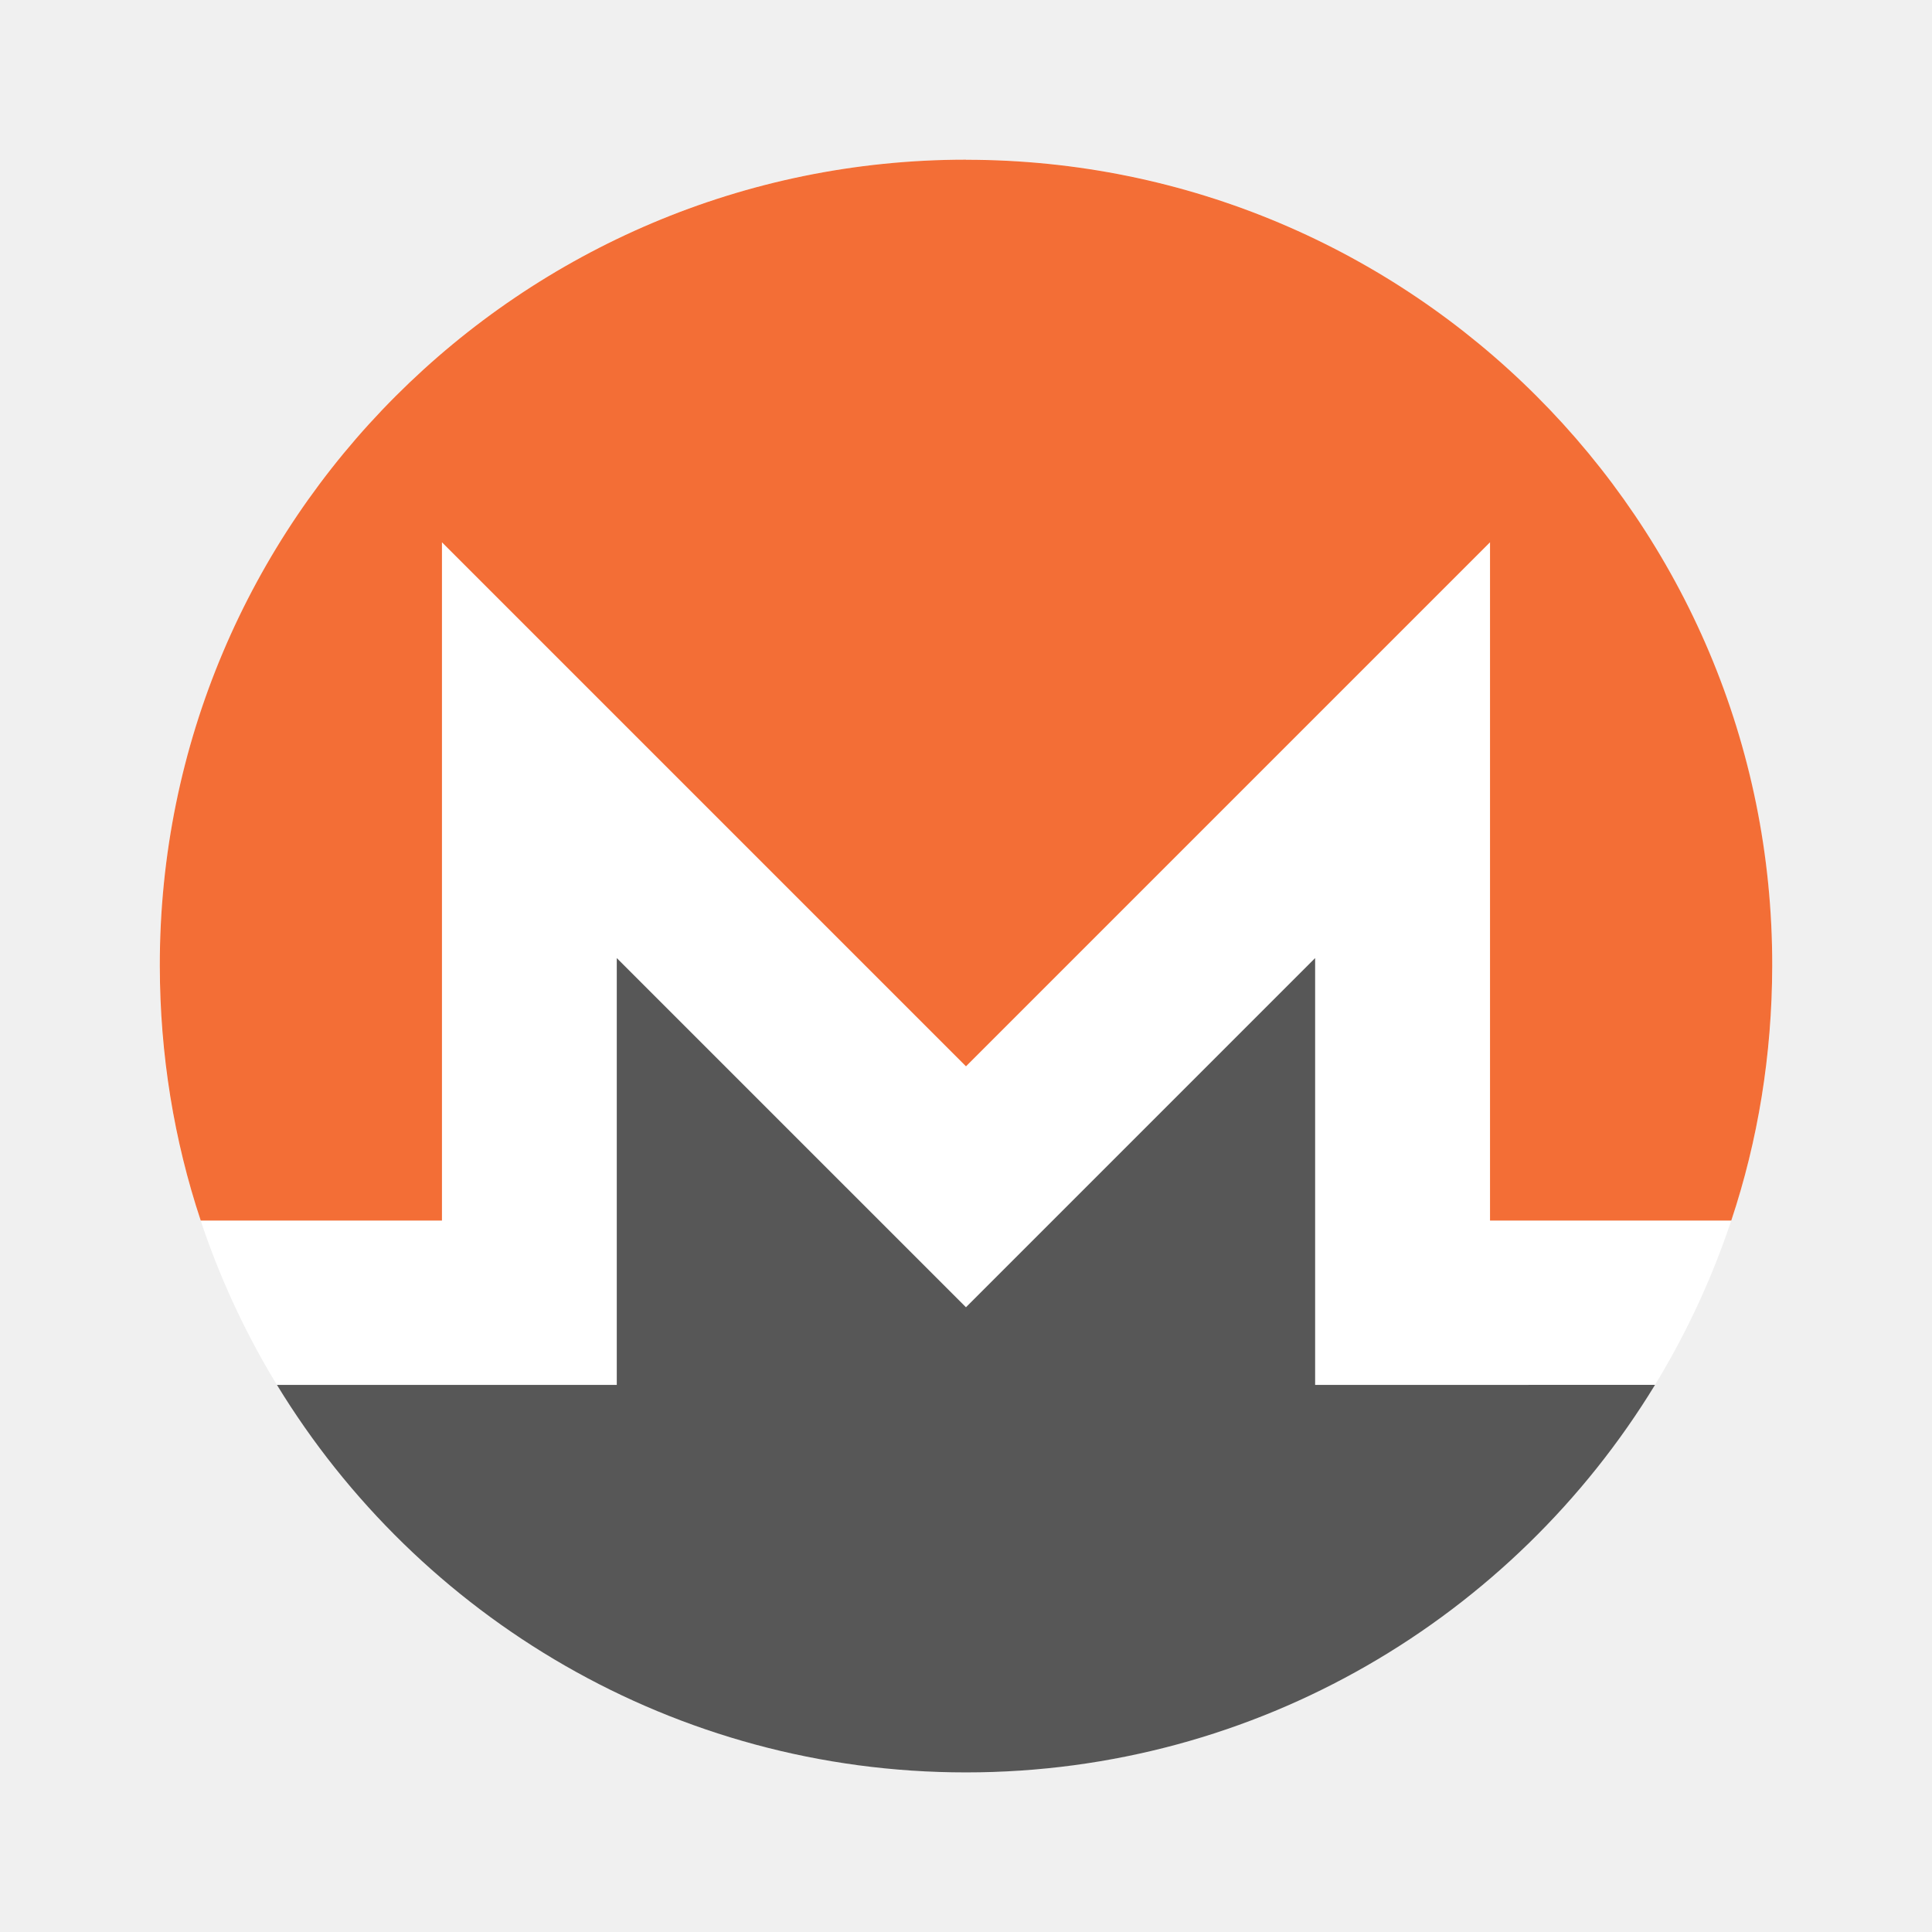
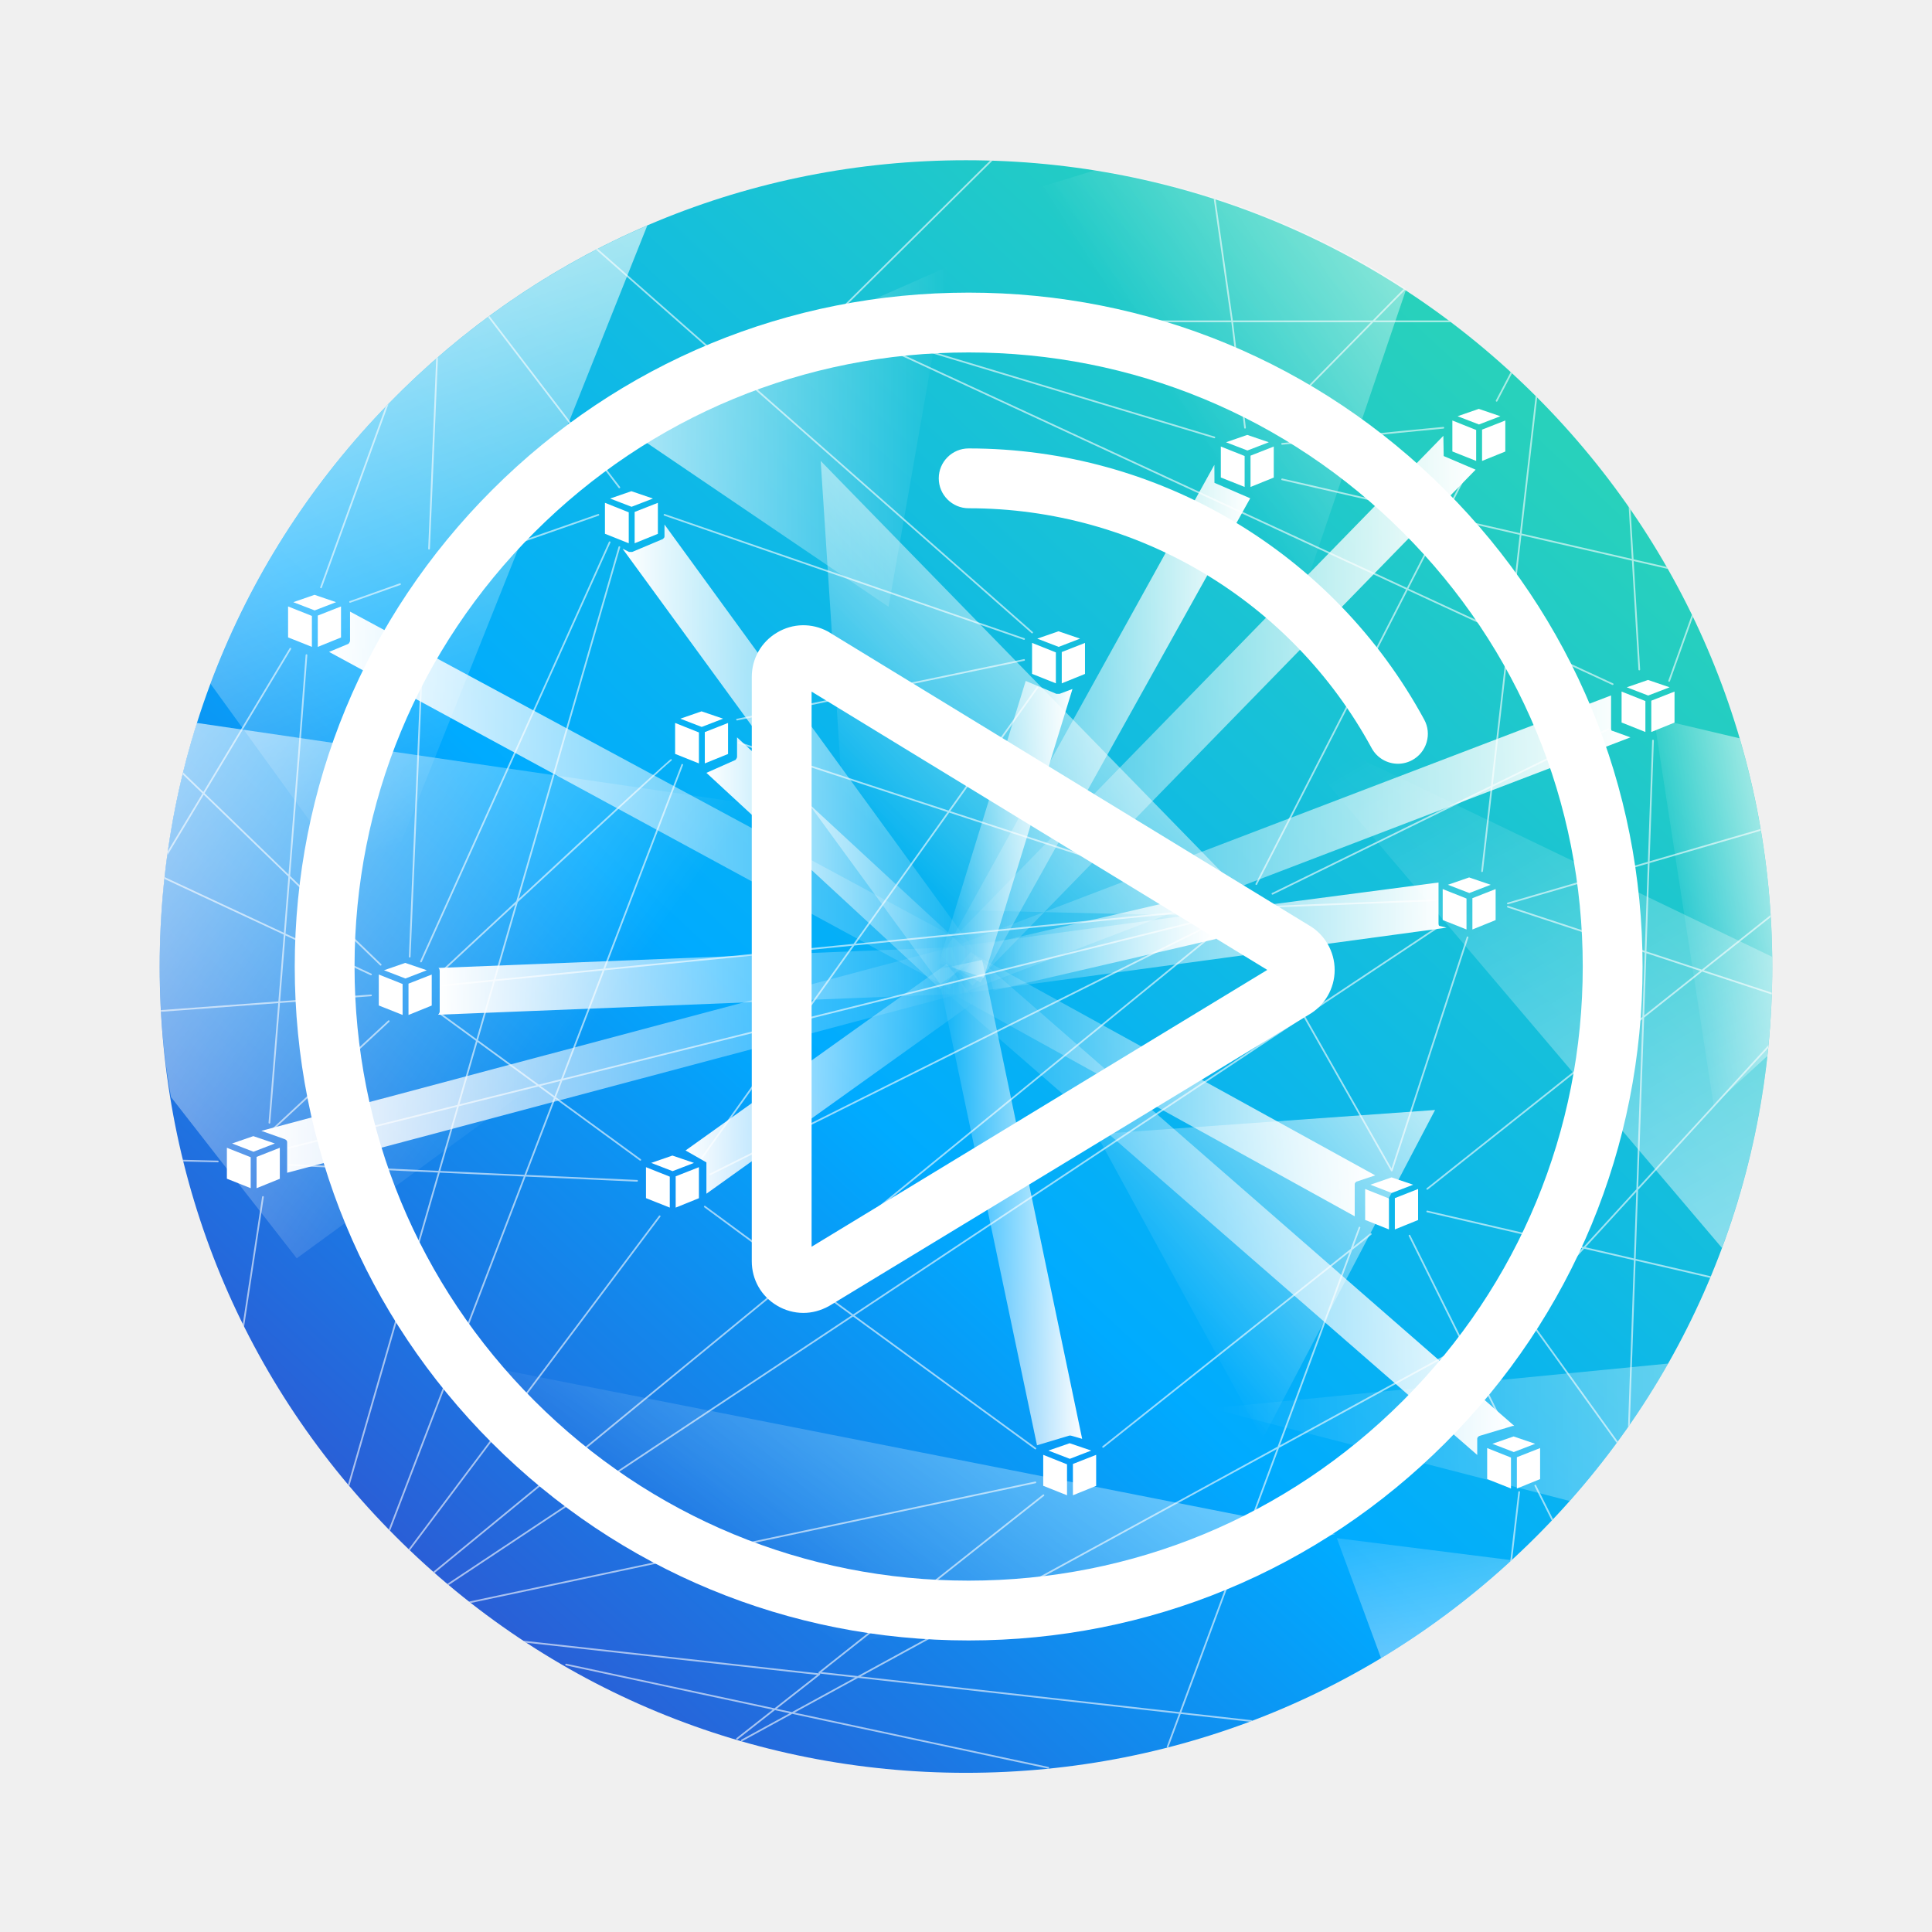
- <svg xmlns="http://www.w3.org/2000/svg" version="1.1" viewBox="0 0 6000 6000" xml:space="preserve">
-   <defs>
-     <clipPath id="a">
-       <path d="m0 4500h4500v-4500h-4500z" />
-     </clipPath>
-   </defs>
-   <g transform="matrix(1.3333 0 0 -1.3333 0 6e3)">
-     <g clip-path="url(#a)">
-       <g transform="translate(4128 2250.2)">
-         <path d="m0 0c0-1037.2-840.79-1878.1-1878.1-1878.1-1037.2 0-1878 840.88-1878 1878.1 0 1037.3 840.8 1878.1 1878 1878.1 1037.3 0 1878.1-840.79 1878.1-1878.1" fill="#fff" />
+ <svg xmlns="http://www.w3.org/2000/svg" xmlns:xlink="http://www.w3.org/1999/xlink" version="1.1" id="Capa_1" x="0px" y="0px" viewBox="0 0 6000 6000" style="enable-background:new 0 0 6000 6000;" xml:space="preserve">
+   <style type="text/css">
+ 	.st0{fill:url(#SVGID_3_);}
+ 	.st1{opacity:0.71;fill:url(#tex11_1_);enable-background:new    ;}
+ 	.st2{opacity:0.71;fill:url(#tex10_1_);enable-background:new    ;}
+ 	.st3{opacity:0.71;fill:url(#tex09_1_);enable-background:new    ;}
+ 	.st4{opacity:0.71;fill:url(#tex08_1_);enable-background:new    ;}
+ 	.st5{opacity:0.71;fill:url(#tex07_1_);enable-background:new    ;}
+ 	.st6{opacity:0.71;fill:url(#tex06_1_);enable-background:new    ;}
+ 	.st7{opacity:0.71;fill:url(#tex05_1_);enable-background:new    ;}
+ 	.st8{opacity:0.71;fill:url(#tex04_1_);enable-background:new    ;}
+ 	.st9{opacity:0.71;fill:url(#tex03_1_);enable-background:new    ;}
+ 	.st10{opacity:0.71;fill:url(#tex02_1_);enable-background:new    ;}
+ 	.st11{opacity:0.71;fill:url(#tex01_1_);enable-background:new    ;}
+ 	.st12{fill:url(#bigline17_1_);}
+ 	.st13{fill:url(#bigline16_1_);}
+ 	.st14{fill:url(#bigline15_1_);}
+ 	.st15{fill:url(#bigline14_2_);}
+ 	.st16{fill:url(#bigline12_1_);}
+ 	.st17{fill:url(#bigline11_2_);}
+ 	.st18{fill:url(#bigline10_1_);}
+ 	.st19{fill:url(#bigline09_1_);}
+ 	.st20{fill:url(#bigline08_1_);}
+ 	.st21{fill:url(#bigline07_1_);}
+ 	.st22{fill:url(#bigline06_1_);}
+ 	.st23{fill:url(#bigline03_1_);}
+ 	.st24{fill:url(#bigline02_1_);}
+ 	.st25{fill:url(#bigline01_1_);}
+ 	.st26{fill:url(#bigline05_1_);}
+ 	.st27{opacity:0.6;fill:#FFFFFF;enable-background:new    ;}
+ 	.st28{fill:#FFFFFF;}
+ </style>
+   <g>
+     <g transform="matrix(1.3333 0 0 -1.3333 0 6e3)">
+       <g>
+         <defs>
+           <rect id="SVGID_1_" x="-749.925" y="-749.925" width="5999.85" height="5999.85" />
+         </defs>
+         <clipPath id="SVGID_2_">
+           <use xlink:href="#SVGID_1_" style="overflow:visible;" />
+         </clipPath>
      </g>
-       <g transform="translate(2250 4128.2)">
-         <path d="m0 0c-1036.9 0-1879.1-842.06-1877.8-1878 0.262-207.26 33.308-406.63 95.342-593.12h561.88v1579.9l1220.6-1220.6 1220.6 1220.6v-1579.9h561.96c62.117 186.48 95.008 385.85 95.369 593.12 1.809 1037-840.89 1877.8-1877.9 1877.8z" fill="#f36e36" />
-       </g>
-       <g transform="translate(1969.3 1735.8)">
-         <path d="m0 0-532.67 532.7v-994.14h-407.26l-384.29-0.07c329.63-540.8 925.35-902.56 1604.9-902.56 679.54 0 1275.3 361.85 1605 902.65l-384.44-0.013h-407.27v994.14l-813.3-813.31-280.62 280.61z" fill="#575757" />
-       </g>
-     </g>
+     </g>
+     <g>
+       <linearGradient id="SVGID_3_" gradientUnits="userSpaceOnUse" x1="4665.396" y1="4792.839" x2="1285.678" y2="1151.311" gradientTransform="matrix(1 0 0 -1 0 6000)">
+         <stop offset="0" style="stop-color:#28D1BC" />
+         <stop offset="0.601" style="stop-color:#00ABFF" />
+         <stop offset="1" style="stop-color:#2A5ED6" />
+       </linearGradient>
+       <path class="st0" d="M4770.523,1231.05c-473.006-472.94-1101.812-733.406-1770.598-733.406    c-668.853,0-1297.658,260.467-1770.598,733.406S495.921,2332.795,495.921,3001.648c0,668.903,260.466,1297.709,733.406,1770.598    c472.89,472.94,1101.678,733.406,1770.598,733.406c668.903,0,1297.709-260.466,1770.598-733.406    c472.939-472.939,733.406-1101.745,733.406-1770.598C5503.929,2332.862,5243.462,1704.056,4770.523,1231.05z" />
+     </g>
+     <g id="backtexture">
+       <linearGradient id="tex11_1_" gradientUnits="userSpaceOnUse" x1="290.101" y1="7463.555" x2="1712.557" y2="3538.019" gradientTransform="matrix(1 0 0 -1 0 6000)">
+         <stop offset="0.575" style="stop-color:#FFFFFF" />
+         <stop offset="1" style="stop-color:#FFFFFF;stop-opacity:0" />
+       </linearGradient>
+       <path id="tex11" class="st1" d="M653.74,2123.443l508.246,702.573l848.323-2125.799    c-287.944,123.881-552.65,302.517-780.982,530.832C971.865,1488.528,777.521,1792.264,653.74,2123.443z" />
+       <linearGradient id="tex10_1_" gradientUnits="userSpaceOnUse" x1="362.96" y1="4704.711" x2="1823.233" y2="5752.124" gradientTransform="matrix(1 0 0 1 0 -2533.49)">
+         <stop offset="0" style="stop-color:#FFFFFF" />
+         <stop offset="1" style="stop-color:#FFFFFF;stop-opacity:0" />
+       </linearGradient>
+       <path id="tex10" class="st2" d="M611.105,2245.088c-75.12,240.385-115.184,490.785-115.184,751.201    c0,140.224,10.016,275.44,35.056,410.657l390.625,500.801l1846.836-1346.971L611.105,2245.088z" />
+       <linearGradient id="tex09_1_" gradientUnits="userSpaceOnUse" x1="4742.412" y1="3063.949" x2="3641.696" y2="3770.724" gradientTransform="matrix(1 0 0 1 0 -2533.49)">
+         <stop offset="0" style="stop-color:#FFFFFF" />
+         <stop offset="1" style="stop-color:#FFFFFF;stop-opacity:0" />
+       </linearGradient>
+       <path id="tex09" class="st3" d="M2539.188,792.766l1382.21,1417.266l445.713-1312.098    c-290.464-190.304-615.985-315.504-961.537-370.593L2539.188,792.766z" />
+       <linearGradient id="tex08_1_" gradientUnits="userSpaceOnUse" x1="3497.651" y1="3362.717" x2="2750.17" y2="2652.987" gradientTransform="matrix(1 0 0 -1 0 5258)">
+         <stop offset="0" style="stop-color:#FFFFFF" />
+         <stop offset="1" style="stop-color:#FFFFFF;stop-opacity:0" />
+       </linearGradient>
+       <polygon id="tex08" class="st4" points="2638.847,2818.688 3930.914,2848.736 2548.703,1431.47   " />
+       <linearGradient id="tex07_1_" gradientUnits="userSpaceOnUse" x1="5865.69" y1="1413.69" x2="4487.343" y2="3813.853" gradientTransform="matrix(1 0 0 -1 0 6000)">
+         <stop offset="0" style="stop-color:#FFFFFF" />
+         <stop offset="1" style="stop-color:#FFFFFF;stop-opacity:0" />
+       </linearGradient>
+       <path id="tex07" class="st5" d="M5347.696,3875.595c102.547-275.925,156.233-570.78,156.233-873.948    c0-10.099-0.251-20.149-0.367-30.232l-1561.848-751.084L5347.696,3875.595z" />
+       <linearGradient id="tex06_1_" gradientUnits="userSpaceOnUse" x1="1888.147" y1="3901.834" x2="2942.874" y2="3901.834" gradientTransform="matrix(1 0 0 -1 0 5258)">
+         <stop offset="0" style="stop-color:#FFFFFF" />
+         <stop offset="1" style="stop-color:#FFFFFF;stop-opacity:0" />
+       </linearGradient>
+       <polygon id="tex06" class="st6" points="1888.147,1293.566 2759.541,1884.511 2944.837,827.822   " />
+       <linearGradient id="tex05_1_" gradientUnits="userSpaceOnUse" x1="5595.196" y1="3228.357" x2="5180.377" y2="3161.052" gradientTransform="matrix(1 0 0 -1 0 6000)">
+         <stop offset="0" style="stop-color:#FFFFFF" />
+         <stop offset="1" style="stop-color:#FFFFFF;stop-opacity:0" />
+       </linearGradient>
+       <path id="tex05" class="st7" d="M5402.567,2292.931l-266.009-62.867l185.296,1201.922l166.733-152.444    c10.065-91.646,15.341-184.361,15.341-277.894C5503.929,2758.242,5469.257,2520.178,5402.567,2292.931z" />
+       <linearGradient id="tex04_1_" gradientUnits="userSpaceOnUse" x1="4594.095" y1="352.152" x2="4357.737" y2="1507.681" gradientTransform="matrix(1 0 0 -1 0 6000)">
+         <stop offset="0" style="stop-color:#FFFFFF" />
+         <stop offset="1" style="stop-color:#FFFFFF;stop-opacity:0" />
+       </linearGradient>
+       <path id="tex04" class="st8" d="M4151.65,4776.836l137.303,372.68c143.713-86.605,279.414-188.351,405.265-304.237    L4151.65,4776.836z" />
+       <linearGradient id="tex03_1_" gradientUnits="userSpaceOnUse" x1="6661.231" y1="1583.163" x2="3775.889" y2="1528.03" gradientTransform="matrix(1 0 0 -1 0 6000)">
+         <stop offset="0" style="stop-color:#FFFFFF" />
+         <stop offset="1" style="stop-color:#FFFFFF;stop-opacity:0" />
+       </linearGradient>
+       <path id="tex03" class="st9" d="M4874.689,4661.435c117.638-132.528,220.001-275.44,305.873-426.766l-1420.121,139.005    L4874.689,4661.435z" />
+       <linearGradient id="tex02_1_" gradientUnits="userSpaceOnUse" x1="3422.426" y1="1796.197" x2="2409.216" y2="281.946" gradientTransform="matrix(1 0 0 -1 0 5258)">
+         <stop offset="0" style="stop-color:#FFFFFF" />
+         <stop offset="1" style="stop-color:#FFFFFF;stop-opacity:0" />
+       </linearGradient>
+       <path id="tex02" class="st10" d="M4146.759,4764.116L1327.25,4208.227l360.577,921.474    c80.128,50.08,165.264,95.152,255.408,135.216L4146.759,4764.116z" />
+       <linearGradient id="tex01_1_" gradientUnits="userSpaceOnUse" x1="1046.896" y1="10482.012" x2="2102.175" y2="10482.012" gradientTransform="matrix(-0.7827 0.6224 0.6224 0.7827 -1290.511 -5457.561)">
+         <stop offset="0" style="stop-color:#FFFFFF" />
+         <stop offset="1" style="stop-color:#FFFFFF;stop-opacity:0" />
+       </linearGradient>
+       <polygon id="tex01" class="st11" points="4456.755,3447.194 3405.073,3522.314 3920.898,4468.827   " />
+     </g>
+     <g id="big-lines">
+       <linearGradient id="bigline17_1_" gradientUnits="userSpaceOnUse" x1="1937.267" y1="4876.034" x2="3039.835" y2="4876.034" gradientTransform="matrix(1 0 0 1 0 -2533.49)">
+         <stop offset="0" style="stop-color:#FFFFFF" />
+         <stop offset="1" style="stop-color:#FFFFFF;stop-opacity:0" />
+       </linearGradient>
+       <path id="bigline17" class="st12" d="M2063.628,1628.902v35.056c0,5.008,0,5.008-5.008,10.016l-95.152,40.064c0,0,0,0-5.008,0    s0,0-5.008,0l-20.032-10.016l986.578,1352.162l120.192-85.136L2063.628,1628.902z" />
+       <linearGradient id="bigline16_1_" gradientUnits="userSpaceOnUse" x1="3881.254" y1="4780.881" x2="2917.286" y2="4780.881" gradientTransform="matrix(1 0 0 1 0 -2533.49)">
+         <stop offset="0" style="stop-color:#FFFFFF" />
+         <stop offset="1" style="stop-color:#FFFFFF;stop-opacity:0" />
+       </linearGradient>
+       <path id="bigline16" class="st13" d="M3771.592,1499.496l-0.234-55.889l-851.361,1537.458l125.2,70.112l837.422-1503.705    L3771.592,1499.496z" />
+       <linearGradient id="bigline15_1_" gradientUnits="userSpaceOnUse" x1="4582.639" y1="4740.834" x2="2914.972" y2="4740.834" gradientTransform="matrix(1 0 0 1 0 -2533.49)">
+         <stop offset="0" style="stop-color:#FFFFFF" />
+         <stop offset="1" style="stop-color:#FFFFFF;stop-opacity:0" />
+       </linearGradient>
+       <path id="bigline15" class="st14" d="M4483.531,1416.296l-1.052-62.817L2914.972,2961.049l105.168,100.16l1562.498-1602.563    L4483.531,1416.296z" />
+       <linearGradient id="bigline14_2_" gradientUnits="userSpaceOnUse" x1="5063.425" y1="5153.978" x2="2940.861" y2="5153.978" gradientTransform="matrix(1 0 0 1 0 -2533.49)">
+         <stop offset="0" style="stop-color:#FFFFFF" />
+         <stop offset="1" style="stop-color:#FFFFFF;stop-opacity:0" />
+       </linearGradient>
+       <path id="bigline14_1_" class="st15" d="M5008.337,2269.927c-5.008,0-5.008-5.008-5.008-10.016v-100.16l-2058.292,786.257    l50.08,135.216l2068.308-791.265L5008.337,2269.927z" />
+       <linearGradient id="bigline12_1_" gradientUnits="userSpaceOnUse" x1="1018.243" y1="5018.762" x2="3016.438" y2="5018.762" gradientTransform="matrix(1 0 0 1 0 -2533.49)">
+         <stop offset="0" style="stop-color:#FFFFFF" />
+         <stop offset="1" style="stop-color:#FFFFFF;stop-opacity:0" />
+       </linearGradient>
+       <path id="bigline12" class="st16" d="M1087.066,1899.335v90.144c0,5.008-5.008,10.016-5.008,10.016l-60.096,25.04    l1928.083,1046.674l70.112-130.208L1087.066,1899.335z" />
+       <linearGradient id="bigline11_2_" gradientUnits="userSpaceOnUse" x1="1358.358" y1="5579.659" x2="2982.906" y2="5579.659" gradientTransform="matrix(1 0 0 1 0 -2533.49)">
+         <stop offset="0" style="stop-color:#FFFFFF" />
+         <stop offset="1" style="stop-color:#FFFFFF;stop-opacity:0" />
+       </linearGradient>
+       <path id="bigline11_1_" class="st17" d="M1360.537,3006.105c5.008,0,5.008,10.016,5.008,10.016v125.2    c0,5.008-5.008,10.016-5.008,10.016l1624.548-65.104l-5.008-145.232L1360.537,3006.105z" />
+       <linearGradient id="bigline10_1_" gradientUnits="userSpaceOnUse" x1="811.626" y1="5825.068" x2="3000.126" y2="5825.068" gradientTransform="matrix(1 0 0 1 0 -2533.49)">
+         <stop offset="0" style="stop-color:#FFFFFF" />
+         <stop offset="1" style="stop-color:#FFFFFF;stop-opacity:0" />
+       </linearGradient>
+       <path id="bigline10_2_" class="st18" d="M879.935,3536.269c1.803,0.701,11.702,2.788,11.819,10.717l0,0l0,0v95.152    l2108.372-560.897l-45.072-140.224L811.626,3511.93C811.626,3511.914,878.132,3535.568,879.935,3536.269z" />
+       <linearGradient id="bigline09_1_" gradientUnits="userSpaceOnUse" x1="2127.078" y1="5883.895" x2="3029.227" y2="5883.895" gradientTransform="matrix(1 0 0 1 0 -2533.49)">
+         <stop offset="0" style="stop-color:#FFFFFF" />
+         <stop offset="1" style="stop-color:#FFFFFF;stop-opacity:0" />
+       </linearGradient>
+       <path id="bigline09" class="st19" d="M2193.836,3609.987v97.239l836.337-598.457l-90.144-115.184l-810.947,579.293    L2193.836,3609.987z" />
+       <linearGradient id="bigline08_1_" gradientUnits="userSpaceOnUse" x1="2191.975" y1="5214.074" x2="3018.296" y2="5214.074" gradientTransform="matrix(1 0 0 1 0 -2533.49)">
+         <stop offset="0" style="stop-color:#FFFFFF" />
+         <stop offset="1" style="stop-color:#FFFFFF;stop-opacity:0" />
+       </linearGradient>
+       <path id="bigline08" class="st20" d="M2288.988,2289.959v60.096c0,5.008-5.008,10.016-5.008,10.016l-90.144,40.064    l726.161,671.073l100.16-105.168L2288.988,2289.959z" />
+       <linearGradient id="bigline07_1_" gradientUnits="userSpaceOnUse" x1="3328.392" y1="5108.906" x2="2911.38" y2="5108.906" gradientTransform="matrix(1 0 0 1 0 -2533.49)">
+         <stop offset="0" style="stop-color:#FFFFFF" />
+         <stop offset="1" style="stop-color:#FFFFFF;stop-opacity:0" />
+       </linearGradient>
+       <path id="bigline07" class="st21" d="M3290.59,2154.743C3290.59,2154.743,3285.582,2154.743,3290.59,2154.743    c-5.008,0-5.008,0-10.016,0l-95.152-40.064l0,0l-270.432,876.402l140.224,45.072l275.44-896.433L3290.59,2154.743z" />
+       <linearGradient id="bigline06_1_" gradientUnits="userSpaceOnUse" x1="3772.773" y1="5459.466" x2="3047.563" y2="5459.466" gradientTransform="matrix(1 0 0 1 0 -2533.49)">
+         <stop offset="0" style="stop-color:#FFFFFF" />
+         <stop offset="1" style="stop-color:#FFFFFF;stop-opacity:0" />
+       </linearGradient>
+       <path id="bigline06" class="st22" d="M3741.311,2775.736l-691.105,160.256l35.056,140.224l691.105-160.256L3741.311,2775.736z" />
+       <linearGradient id="bigline03_1_" gradientUnits="userSpaceOnUse" x1="4702.848" y1="6270.764" x2="2919.998" y2="6270.764" gradientTransform="matrix(1 0 0 1 0 -2533.49)">
+         <stop offset="0" style="stop-color:#FFFFFF" />
+         <stop offset="1" style="stop-color:#FFFFFF;stop-opacity:0" />
+       </linearGradient>
+       <path id="bigline03" class="st23" d="M4597.68,4458.427L4597.68,4458.427L4597.68,4458.427L4597.68,4458.427l100.16-30.048    c0,0,0,0,5.008,0L3015.15,2956.025l-95.152,110.176l1667.667,1452.323v-50.08    C4587.664,4468.443,4587.146,4461.031,4597.68,4458.427z" />
+       <linearGradient id="bigline02_1_" gradientUnits="userSpaceOnUse" x1="3366.618" y1="6268.26" x2="2906.662" y2="6268.26" gradientTransform="matrix(1 0 0 1 0 -2533.49)">
+         <stop offset="0" style="stop-color:#FFFFFF" />
+         <stop offset="1" style="stop-color:#FFFFFF;stop-opacity:0" />
+       </linearGradient>
+       <path id="bigline02" class="st24" d="M3220.478,4488.475l100.16-30.048h5.008l35.056,10.016l-310.497-1487.379l-140.224,30.048    L3220.478,4488.475L3220.478,4488.475z" />
+       <linearGradient id="bigline01_1_" gradientUnits="userSpaceOnUse" x1="4490.966" y1="5446.946" x2="2958.516" y2="5446.946" gradientTransform="matrix(1 0 0 1 0 -2533.49)">
+         <stop offset="0" style="stop-color:#FFFFFF" />
+         <stop offset="1" style="stop-color:#FFFFFF;stop-opacity:0" />
+       </linearGradient>
+       <path id="bigline01_2_" class="st25" d="M3741.311,2835.833l-781.249,105.168l20.032,145.232l1512.418-205.328l-20.032-5.008    c-5.008,0-5.008-5.008-5.008-10.016v-125.2l0,0l0,0l0,0L3741.311,2835.833" />
+       <linearGradient id="bigline05_1_" gradientUnits="userSpaceOnUse" x1="4274.593" y1="1886.594" x2="2960.749" y2="1886.594" gradientTransform="matrix(1 0 0 -1 0 5258)">
+         <stop offset="0" style="stop-color:#FFFFFF" />
+         <stop offset="1" style="stop-color:#FFFFFF;stop-opacity:0" />
+       </linearGradient>
+       <path id="bigline05" class="st26" d="M4207.222,3679.532L4207.222,3679.532L4207.222,3679.532c0-4.891,0-4.891,4.891-9.782l0,0    l0,0l0,0l58.694-19.565l-1242.27-684.711l-68.476,122.262l1247.161,689.603    C4207.222,3777.338,4207.222,3679.532,4207.222,3679.532z" />
+     </g>
+     <path id="lines" class="st27" d="M1332.342,1706.694h0.117c1.419,0,2.587-1.118,2.654-2.537l24.99-594.918   c-1.853,1.603-3.672,3.272-5.509,4.874l-24.79,589.81C1329.738,1705.375,1330.873,1706.627,1332.342,1706.694z M1457.659,1741.733   c0.3,0,0.584-0.05,0.885-0.15l400.641-140.208c1.385-0.484,2.103-2.003,1.619-3.389c-0.484-1.385-2.02-2.12-3.389-1.636   l-400.641,140.208c-1.386,0.484-2.103,2.003-1.619,3.389C1455.539,1741.049,1456.557,1741.733,1457.659,1741.733z    M1272.246,2973.703h0.117c1.419,0,2.587-1.119,2.654-2.537l45.072-1071.697c0.067-1.469-1.068-2.704-2.537-2.771h-0.117   c-1.419,0-2.587,1.119-2.654,2.537l-45.072,1071.697C1269.641,2972.401,1270.793,2973.636,1272.246,2973.703z M3180.397,1987.125   c1.102,0,2.137-0.684,2.504-1.786c0.468-1.385-0.267-2.905-1.653-3.372L2064.479,1596.35c-1.402-0.501-2.888,0.25-3.372,1.653   c-0.467,1.385,0.267,2.905,1.653,3.372l1116.769,385.617C3179.813,1987.075,3180.113,1987.125,3180.397,1987.125z    M4647.944,1247.392c0.952,0,1.87-0.517,2.354-1.419l45.355-86.588c-1.352-1.235-2.688-2.504-4.023-3.739l-46.023,87.84   c-0.685,1.302-0.184,2.921,1.102,3.589C4647.125,1247.292,4647.526,1247.392,4647.944,1247.392z M1890.935,1682.906   l-585.937,1302.082c-0.601,1.335,0,2.921,1.335,3.506c0.351,0.167,0.718,0.25,1.085,0.25c1.018,0,1.987-0.584,2.421-1.569   l585.937-1302.082c0.601-1.335,0-2.921-1.336-3.505C1893.088,1680.969,1891.519,1681.57,1890.935,1682.906z M1921.3,1515.338   c0.517,0.684,1.319,1.035,2.103,1.035c0.568,0,1.135-0.184,1.619-0.551c1.169-0.885,1.385-2.537,0.501-3.723l-405.615-530.765   c-1.419,1.052-2.871,2.053-4.29,3.105c0.017,0.017,0,0.033,0.017,0.05L1921.3,1515.338z M3951.547,2813.146   c-1.469,0.067-2.604,1.302-2.554,2.754c0.067,1.436,1.235,2.554,2.654,2.554h0.1l506.977-20.032   c1.469-0.067,2.604-1.302,2.554-2.754c-0.067-1.469-1.202-2.704-2.754-2.554L3951.547,2813.146z M4211.729,1352.711   c-76.656,7.963-155.933,16.176-230.285,23.154c-1.469,0.134-2.521,1.436-2.404,2.888c0.133,1.385,1.285,2.421,2.637,2.421   c0.084,0,0.167,0,0.25-0.017c74.385-6.978,153.679-15.191,230.352-23.17c89.41-9.281,181.891-18.864,270.449-26.91   c1.453-0.133,2.521-1.419,2.404-2.888c-0.15-1.452-1.502-2.654-2.888-2.404C4393.654,1333.847,4301.172,1343.429,4211.729,1352.711   z M5182.715,2117.167c0.301,0.117,0.601,0.167,0.901,0.167c1.085,0,2.12-0.684,2.487-1.753l71.414-199.753   c-1.068-2.22-2.17-4.44-3.255-6.661l-73.15,204.611C5180.612,2115.164,5181.347,2116.683,5182.715,2117.167z M2571.824,998.361   c0.017,0.134,0.184,0.184,0.234,0.3c0.184,0.568,0.517,1.002,1.018,1.335c0.117,0.083,0.117,0.267,0.25,0.317l1793.435,830.294   l-467.564,913.861c-0.668,1.302-0.15,2.905,1.152,3.573c0.384,0.2,0.801,0.301,1.202,0.301c0.968,0,1.886-0.534,2.371-1.452   l467.664-914.045l311.815,144.364l-52.985,462.874l-679.937,333.283c-1.302,0.634-1.853,2.237-1.202,3.556   c0.45,0.935,1.402,1.486,2.387,1.486c0.384,0,0.801-0.084,1.169-0.284l676.883-331.781l-29.647,258.981   c-0.167,1.469,0.884,2.788,2.337,2.955c0.117,0,0.217,0.017,0.317,0.017c1.335,0,2.47-1.001,2.637-2.354l30.031-262.386   l360.661-176.783c1.302-0.634,1.853-2.237,1.202-3.556c-0.634-1.302-2.237-1.836-3.556-1.202l-357.588,175.28l52.4-457.749   l318.743,147.569c0.351,0.167,0.735,0.25,1.102,0.25c1.001,0,1.953-0.567,2.42-1.552c0.618-1.319,0.034-2.905-1.302-3.522   l-320.312-148.287l35.69-311.682l343.199,78.926l20.232,338.174c0.101,1.402,1.252,2.487,2.654,2.487h0.167   c1.453-0.1,2.571-1.352,2.487-2.821l-20.132-336.605l106.137,24.406c-1.202-2.12-2.471-4.19-3.673-6.31l-102.781-23.638   l-9.215-153.996c-1.953-2.838-3.873-5.676-5.843-8.514l9.649,161.258l-342.247-78.709l48.377-422.592   c-1.102-1.102-2.17-2.237-3.272-3.355c-0.501-0.501-1.019-0.985-1.536-1.502l-48.795,426.248l-230.853-53.102l75.654-147.87   c0.668-1.302,0.15-2.905-1.152-3.572c-1.302-0.651-2.904-0.15-3.572,1.152l-76.255,149.055l-501.735-115.385   c-1.369-0.267-2.838,0.568-3.172,2.003c-0.334,1.419,0.568,2.855,2.003,3.172l500.4,115.084l-112.313,219.518l-1759.613-814.552   l1160.94,349.726c0.267,0.083,0.518,0.117,0.768,0.117c1.135,0,2.204-0.751,2.537-1.886c0.417-1.402-0.367-2.888-1.77-3.305   l-1179.67-355.368h1231.636l39.78,328.192c0.167,1.436,1.236,2.287,2.971,2.32c1.452-0.184,2.47-1.502,2.321-2.971l-39.714-327.54   h428.101l-192.591,195.797c-1.035,1.035-1.018,2.721,0.033,3.756c0.518,0.501,1.185,0.768,1.853,0.768   c0.684,0,1.369-0.267,1.886-0.801l196.247-199.519h240.634c-2.337-1.77-4.641-3.556-6.978-5.309h-228.432l93.099-94.635   c-1.519-0.985-3.021-1.97-4.541-2.955l-95.987,97.589H3828.75l-53.669-375.784c-1.87-0.601-3.739-1.169-5.609-1.769l53.919,377.554   H2580.905l501.085-496.127c-2.437-0.083-4.858-0.2-7.295-0.267l-502.119,497.145c-0.067,0.067-0.017,0.2-0.083,0.267   c-0.3,0.367-0.601,0.734-0.668,1.219c-0.033,0.184,0.1,0.351,0.117,0.534C2571.941,998.161,2571.807,998.244,2571.824,998.361z    M4486.836,1607.585l232.755,53.536l-35.557,310.53l-310.029-143.546L4486.836,1607.585z M3205.437,1967.093   c0.735,0,1.469-0.317,1.987-0.901c0.985-1.102,0.868-2.788-0.234-3.756L1856.346,772.817c-1.686,0.868-3.372,1.753-5.041,2.621   l1352.379,1190.988C3204.185,1966.86,3204.819,1967.093,3205.437,1967.093z M2288.988,2237.526c0.184,0,0.351-0.017,0.534-0.067   l891.409-185.296c1.436-0.301,2.37-1.703,2.053-3.138c-0.301-1.452-1.719-2.437-3.138-2.053l-891.409,185.296   c-1.436,0.301-2.354,1.703-2.07,3.138C2286.651,2236.675,2287.753,2237.526,2288.988,2237.526z M1209.045,3173.322   c1.085-1.002,1.152-2.671,0.167-3.756c-1.035-1.068-2.704-1.168-3.756-0.167c-62.5,57.509-124.783,115.969-184.996,172.509   c-60.43,56.707-122.896,115.368-185.597,173.043c-1.085,1.002-1.152,2.671-0.167,3.756c0.534,0.568,1.235,0.868,1.953,0.868   c0.651,0,1.285-0.234,1.786-0.701c62.717-57.692,125.2-116.369,185.63-173.094   C1084.295,3289.258,1146.561,3230.798,1209.045,3173.322z M2050.206,3775.235c-1.202-0.885-2.854-0.634-3.723,0.518   l-777.41,1035.289c1.285,1.235,2.537,2.504,3.823,3.739l777.81-1035.84C2051.609,3777.772,2051.375,3776.103,2050.206,3775.235z    M4718.189,4631.07c-1.72,0-2.788,0.885-2.955,2.337l-25.073,215.628c2.003-1.853,3.99-3.722,6.01-5.576l24.355-209.435   C4720.677,4632.556,4719.625,4631.253,4718.189,4631.07z M3213.9,4500.645c1.185,0.851,2.855,0.601,3.723-0.584   c0.868-1.186,0.601-2.855-0.584-3.723l-563.1-410.907l1394.897-926.214l271.05,477.296c0.05,0.083,0.15,0.05,0.2,0.117   c0.317,0.468,0.718,0.918,1.302,1.102c0.267,0.084,0.534,0.134,0.818,0.134c0.434,0,0.901-0.117,1.302-0.35   c0.05-0.017,0.05-0.084,0.083-0.1c0.518-0.317,0.935-0.768,1.135-1.385l235.41-724.275c0.45-1.385-0.317-2.888-1.72-3.339   c-1.335-0.417-2.871,0.317-3.338,1.719l-233.541,718.532l-268.262-472.389l414.229-275.04c1.219-0.818,1.553-2.454,0.751-3.689   c-0.835-1.202-2.437-1.536-3.689-0.751l-413.929,274.84l-131.744-231.988c-0.718-1.252-2.354-1.719-3.622-1.018   c-1.285,0.735-1.736,2.354-1.018,3.622l131.927,232.321l-1396.817,927.517l-170.723-124.583l1279.379-1044.504   c1.135-0.935,1.302-2.587,0.367-3.739c-0.918-1.118-2.604-1.319-3.739-0.367L2474.201,3954.271l-283.804-209.118   c-1.185-0.868-2.838-0.601-3.706,0.551c-0.868,1.185-0.618,2.854,0.568,3.723l282.702,208.316l-1124.314,923.544   c1.352,1.186,2.688,2.387,4.04,3.572l1124.715-923.861l170.256,124.249l-1255.474,833.6c1.419,1.186,2.821,2.387,4.24,3.572   l1255.791-833.85L3213.9,4500.645z M3218.057,4603.108c-0.301-1.419-1.653-2.42-3.138-2.036l-1758.312,372.812   c1.786,1.402,3.556,2.888,5.342,4.29l1754.055-371.912C3217.456,4605.963,3218.374,4604.544,3218.057,4603.108z M5286.248,3017.289   l216.029,71.13c0.067-1.853,0.15-3.689,0.2-5.542l-211.254-69.561l207.916-165.164c-0.133-2.153-0.267-4.29-0.4-6.444   l-213.542,169.621l-172.025-56.641l9.632-274.289l345.819-100.694c-0.3-1.753-0.55-3.522-0.851-5.275l-344.785,100.394   l13.171-374.766c0.05-1.469-1.085-2.704-2.555-2.754c-1.436-0.234-2.704,1.085-2.754,2.554l-13.221,376.535l-435.597,126.836   c-1.402,0.401-2.204,1.87-1.786,3.289c0.334,1.152,1.385,1.903,2.537,1.903c0.25,0,0.484-0.033,0.751-0.117l433.894-126.335   l-9.515,270.983l-424.295-139.707c-1.385-0.401-2.888,0.317-3.355,1.703c-0.451,1.385,0.317,2.905,1.703,3.355l425.764,140.191   l-7.011,199.402l-669.971,532.218c-1.152,0.902-1.335,2.571-0.417,3.723c0.518,0.667,1.285,1.018,2.07,1.018   c0.584,0,1.152-0.2,1.653-0.584l666.432-529.413l-18.563,528.412l-163.845,178.803l-485.059-112.363   c-1.502-0.25-2.855,0.568-3.188,1.987c-0.334,1.436,0.567,2.855,1.987,3.188l482.137,111.678l-182.024,198.635l-183.911,100.494   l-168.303-339.46c-0.667-1.319-2.237-1.836-3.556-1.202c-1.318,0.651-1.853,2.253-1.202,3.555l168.403,339.66L3974.9,4488.859   l224.342-607.054l59.528-47.342c1.152-0.918,1.335-2.571,0.417-3.723c-0.918-1.169-2.571-1.336-3.723-0.417l-52.701,41.9   l21.785-58.961c0.501-1.369-0.2-2.905-1.586-3.405c-1.302-0.484-2.888,0.2-3.405,1.586l-24.823,67.157l-770.616,612.763   c-1.152,0.918-1.335,2.571-0.417,3.723c0.518,0.667,1.285,1.019,2.07,1.019c0.584,0,1.152-0.2,1.653-0.584l763.771-607.338   l-223.424,604.567L2663.82,5205.271l-112.747-12.62l691.055-546.875c1.152-0.918,1.335-2.587,0.434-3.739s-2.554-1.319-3.739-0.434   l-696.113,550.881c-0.852,0.667-1.202,1.769-0.902,2.821c0.234,0.818,1.018,1.218,1.786,1.519l-918.369-101.479   c3.289,2.17,6.594,4.29,9.883,6.443l902.493,99.709l-132.378,103.833l-646.567-138.404c-1.436-0.351-2.838,0.601-3.138,2.037   c-0.317,1.436,0.601,2.838,2.037,3.138l642.244,137.469l-112.463,88.208c-1.152,0.901-1.352,2.57-0.451,3.722   c0.518,0.668,1.302,1.035,2.087,1.035c0.584,0,1.152-0.2,1.636-0.567l115.952-90.945l45.773,9.799l-149.606,81.747   c-1.285,0.701-1.753,2.321-1.052,3.606c0.484,0.885,1.385,1.386,2.337,1.386c0.434,0,0.868-0.117,1.269-0.333l155.015-84.703   l794.671,170.105c0.184,0.05,0.367,0.067,0.551,0.067c1.219,0,2.337-0.851,2.587-2.104c0.317-1.436-0.601-2.838-2.036-3.138   l-788.644-168.77l197.483-107.906l996.326,111.528l-37.61,101.763c-0.484,1.302,0.184,2.671,1.419,3.255   c1.035-0.267,2.053-0.551,3.088-0.818c0.167-0.2,0.384-0.351,0.484-0.618l38.061-102.981l214.092,23.972   c2.688-1.001,5.375-1.97,8.063-2.988c-0.367-0.851-1.001-1.569-1.987-1.669l-218.266-24.439l303.519-821.297l573.617-313.435   l124.716,251.536c0.467,0.952,1.402,1.486,2.387,1.486c0.384,0,0.801-0.1,1.168-0.284c1.319-0.651,1.853-2.253,1.202-3.556   L4550.371,4180.5l182.425-99.676l287.911,400.223c1.102-1.502,2.17-3.021,3.272-4.524l-286.992-398.955l182.893-199.586   l154.297,35.74l-18.196,518.128c1.887-2.704,3.723-5.442,5.609-8.163l17.862-508.73l231.621,53.652   c0.701-1.669,1.436-3.305,2.136-4.975l-233.557-54.103l7.528-214.109l404.213-441.105c0.284-2.921,0.568-5.859,0.852-8.781   l-404.764,441.706l18.496-526.726L5286.248,3017.289z M5112.987,2960.248l167.234,55.071l-174.028,138.254L5112.987,2960.248z    M2459.478,5316.983l-47.459-10.167l134.031-105.118c0.852-0.667,1.202-1.769,0.918-2.821c-0.184-0.634-0.634-1.102-1.185-1.436   l109.959,12.303L2459.478,5316.983z M3663.135,5317.167l-990.1-110.828l1291.966-705.979L3663.135,5317.167z M5074.375,3908.297   l-150.357-34.822l157.635-172.008L5074.375,3908.297z M4766.767,4611.305c-1.302,0.667-1.836,2.253-1.185,3.572l53.619,107.238   c1.302-1.386,2.571-2.788,3.873-4.157l-52.734-105.468C4769.655,4611.171,4768.069,4610.67,4766.767,4611.305z M996.021,1826.719   c0.3,0.117,0.601,0.167,0.901,0.167c1.085,0,2.103-0.668,2.487-1.736l207.048-570.646c-3.005,3.072-6.01,6.126-8.998,9.215   l-203.025,559.595C993.934,1824.699,994.635,1826.218,996.021,1826.719z M676.476,3604.412l-108.473-2.621   c0.434,1.786,0.818,3.573,1.269,5.342l107.071,2.587h0.067c1.436,0,2.621-1.152,2.654-2.587   C679.097,3605.664,677.945,3604.445,676.476,3604.412z M834.012,3486.656c-0.117,1.453,0.968,2.738,2.437,2.855   c0.067,0.017,0.134,0.017,0.217,0.017c1.369,0,2.537-1.052,2.654-2.437c0.317-3.873,12.904-158.219,30.165-372.245l282.886-20.967   c1.452-0.1,2.554-1.369,2.454-2.838c-0.1-1.402-1.269-2.454-2.654-2.454c-0.067,0-0.133,0-0.2,0.017l-282.068,20.9   c5.142-63.802,10.684-132.729,16.443-204.527l264.69,123.598c0.367,0.167,0.751,0.25,1.119,0.25c1.002,0,1.953-0.568,2.404-1.536   c0.618-1.335,0.05-2.905-1.285-3.539l-266.476-124.432c4.49-56.04,9.098-113.749,13.739-172.025l279.814,270.716   c0.517,0.501,1.168,0.751,1.836,0.751c0.701,0,1.385-0.284,1.903-0.818c1.018-1.035,1.002-2.721-0.067-3.756l-282.953-273.754   c19.748-248.03,39.964-505.291,53.385-685.68c0.1-1.469-0.985-2.738-2.454-2.838c-1.436-0.401-2.738,0.985-2.838,2.437   c-13.355,179.32-33.403,434.611-53.035,681.289l-260.75-252.27l268.63-447.499c0.751-1.252,0.351-2.888-0.901-3.656   c-1.285-0.734-2.888-0.351-3.639,0.918l-267.962,446.463l-62.85-60.797c-0.484,2.003-0.935,4.006-1.419,6.01l61.465,59.462   l-107.322,178.786c-0.634,4.424-1.185,8.881-1.803,13.321l113.047-188.318l263.004,254.457   c-4.708,59.078-9.382,117.588-13.939,174.412l-370.442-173.01c-0.2,1.87-0.417,3.723-0.618,5.592l370.609,173.043   c-5.843,72.833-11.452,142.711-16.677,207.332l-364.967,27.043c0.1,1.77,0.234,3.522,0.317,5.292l364.199-26.993   C846.899,3328.838,834.329,3482.8,834.012,3486.656z M3740.125,2878.534L2204.47,3644.743c-1.319,0.651-1.853,2.254-1.185,3.573   c0.467,0.935,1.402,1.469,2.37,1.469c0.401,0,0.801-0.1,1.185-0.284l1535.673-766.209c1.302-0.651,1.836-2.253,1.185-3.572   C3743.013,2878.384,3741.427,2877.917,3740.125,2878.534z M1084.562,1870.172c0.384,1.085,1.402,1.77,2.504,1.77   c0.301,0,0.601-0.05,0.885-0.167l155.248-55.088c1.386-0.484,2.103-2.003,1.619-3.372c-0.484-1.386-2.02-2.153-3.389-1.619   l-155.248,55.088C1084.796,1867.284,1084.078,1868.786,1084.562,1870.172z M1978.375,3669.816h0.117   c1.402,0,2.587-1.102,2.654-2.537c0.067-1.452-1.052-2.704-2.521-2.771l-344.334-15.792l90.361-236.161l262.303,191.656   c0.467,0.35,1.018,0.518,1.569,0.518c0.818,0,1.619-0.367,2.137-1.085c0.868-1.185,0.601-2.838-0.584-3.706l-263.471-192.508   l19.832-51.85l731.319-182.191l-301.098,422.108c-0.851,1.202-0.584,2.855,0.618,3.723c0.468,0.334,1.002,0.484,1.536,0.484   c0.818,0,1.653-0.384,2.153-1.102l304.721-427.183l1256.259-312.967c1.436-0.35,2.304-1.786,1.936-3.205   c-0.35-1.419-1.77-2.253-3.205-1.936l-1250.232,311.465l162.91-228.382l1088.224-107.906c1.469-0.15,2.521-1.452,2.387-2.905   c-0.134-1.452-1.436-2.621-2.905-2.387l-1083.6,107.439l290.348-407.034l792.701,259.682c0.284,0.083,0.551,0.134,0.835,0.134   c1.118,0,2.153-0.718,2.521-1.82c0.45-1.402-0.317-2.905-1.703-3.355l-791.115-259.148l273.204-382.996   c0.851-1.202,0.567-2.854-0.618-3.723c-1.202-0.818-2.855-0.567-3.723,0.618l-274.172,384.365l-650.206-212.991   c-1.369-0.417-2.871,0.317-3.339,1.703c-0.451,1.402,0.301,2.905,1.703,3.355l648.621,212.473l-292.067,409.455l-770.916,76.439   l241.687-631.71c0.517-1.369-0.167-2.905-1.536-3.422c-1.369-0.484-2.905,0.15-3.422,1.536l-242.638,634.198l-334.785,33.203   l69.294-240.184c224.209-207.949,466.296-431.824,476.612-438.868c0.935-0.417,1.586-1.352,1.586-2.437   c0-1.469-1.185-2.654-2.654-2.654c-3.255,0-162.009,145.783-472.672,433.977l314.97-1091.646c0.401-1.402-0.401-2.888-1.82-3.272   c-1.419-0.467-2.888,0.401-3.289,1.803l-317.408,1100.109c-70.479,65.388-148.571,137.92-234.408,217.715   c-1.068,1.002-1.135,2.671-0.134,3.756c0.517,0.551,1.235,0.851,1.937,0.851c0.651,0,1.302-0.25,1.803-0.718   c64.587-60.029,144.832-134.565,227.914-211.638l-67.441,233.74l-159.388,15.809c-1.452,0.15-2.521,1.452-2.387,2.905   c0.134,1.369,1.285,2.404,2.638,2.404c0.083,0,0.167,0,0.267-0.017l157.285-15.592l-51.783,179.47l-108.407-79.21   c-1.185-0.901-2.838-0.634-3.706,0.568c-0.868,1.185-0.601,2.838,0.584,3.706l109.976,80.345l-57.342,198.718l-525.724,130.976   c-1.419,0.351-2.287,1.786-1.936,3.205c0.3,1.202,1.386,2.02,2.571,2.02c0.217,0,0.417-0.033,0.651-0.083l522.736-130.225   l-57.442,199.102l-463.024-21.234c-1.436,0.1-2.704,1.068-2.771,2.537c-0.067,1.452,1.052,2.704,2.521,2.771l461.755,21.184   l-279.464,968.565c1.369,1.636,2.738,3.255,4.123,4.891l280.782-973.224l261.051,11.969l-419.337,1096.036   c1.352,1.386,2.721,2.788,4.073,4.173l420.84-1099.959L1978.375,3669.816z M1722.148,3404.191l-43.436-31.734l61.448-15.308   L1722.148,3404.191z M1877.38,3013.316l768.93-76.239l-163.829,229.667l-733.74,182.792L1877.38,3013.316z M1537.236,3047.037   l334.251-33.136l-129.006,337.189l-69.344,17.278l-188.802-137.954L1537.236,3047.037z M1482.766,3235.839l183.677,134.198   l-239.617,59.696L1482.766,3235.839z M1367.164,3636.463l57.943-200.838l246.911-61.515l48.177,35.206l-91.496,239.149   L1367.164,3636.463z M817.034,3714.621c-1.486-0.217-2.804,0.784-3.021,2.237l-60.029,394.548c1.386,2.788,2.704,5.592,4.09,8.38   l61.181-402.143C819.472,3716.19,818.487,3714.838,817.034,3714.621z" />
+     <g id="block_1_">
+       <path id="block01_2_" class="st28" d="M4592.555,1269.812l-65.956,22.82l66.456,25.608l66.457-25.608L4592.555,1269.812z     M4510.44,1402.023l73.935,29.447v-96.137l-73.935-29.447V1402.023z M4602.688,1334.231v97.239l72.165-29.23v-96.354    L4602.688,1334.231z" />
+       <path id="block02_1_" class="st28" d="M3873.489,1350.641l-65.956,22.82l66.456,25.608l66.456-25.608L3873.489,1350.641z     M3791.391,1482.852l73.935,29.447v-96.137l-73.935-29.447V1482.852z M3883.621,1415.077v97.239l72.165-29.23v-96.354    L3883.621,1415.077z" />
+       <path id="block03_1_" class="st28" d="M3287.251,1960.516l-65.956,22.82l66.456,25.608l66.456-25.608L3287.251,1960.516z     M3205.153,2092.728l73.935,29.447v-96.137l-73.935-29.447V2092.728z M3297.384,2024.953v97.239l72.165-29.23v-96.354    L3297.384,2024.953z" />
+       <path id="block04" class="st28" d="M1960.797,1525.454l-65.955,22.82l66.456,25.608l66.456-25.608L1960.797,1525.454z     M1878.699,1657.682l73.935,29.447v-96.137l-73.935-29.447V1657.682z M1970.93,1589.89v97.239l72.165-29.23v-96.354    L1970.93,1589.89z" />
+       <path id="block05" class="st28" d="M1258.49,2990.38l-65.955,22.82l66.456,25.608l66.456-25.608L1258.49,2990.38z     M1176.376,3122.591l73.935,29.447v-96.137l-73.935-29.447V3122.591z M1268.623,3054.816v97.239l72.165-29.23v-96.354    L1268.623,3054.816z" />
+       <path id="block06" class="st28" d="M976.756,1847.285l-65.956,22.82l66.456,25.608l66.456-25.608L976.756,1847.285z     M894.659,1979.496l73.935,29.447v-96.137l-73.935-29.447C894.658,1883.359,894.658,1979.496,894.659,1979.496z M986.889,1911.721    v97.239l72.165-29.23v-96.371L986.889,1911.721z" />
+       <path id="block07_2_" class="st28" d="M3321.906,4482.065l-65.956,22.82l66.456,25.607l66.456-25.607L3321.906,4482.065z     M3239.809,4614.276l73.935,29.447v-96.137l-73.935-29.447V4614.276z M3332.04,4546.485v97.239l72.165-29.23v-96.354    L3332.04,4546.485z" />
+       <path id="block08" class="st28" d="M2178.712,2209.13l-65.956,22.82l66.456,25.607l66.456-25.607L2178.712,2209.13z     M2096.614,2341.342l73.935,29.447v-96.137l-73.935-29.447V2341.342z M2188.845,2273.567v97.239l72.165-29.23v-96.354    L2188.845,2273.567z" />
+       <path id="block09" class="st28" d="M2088.25,3588.703l-65.955,22.82l66.456,25.607l66.456-25.607L2088.25,3588.703z     M2006.136,3720.915l73.935,29.447v-96.137l-73.935-29.447V3720.915z M2098.383,3653.139v97.239l72.166-29.23v-96.354    L2098.383,3653.139z" />
+       <path id="block10" class="st28" d="M4700.645,4461.031l-65.956,22.82l66.457,25.607l66.456-25.607L4700.645,4461.031z     M4618.547,4593.259l73.935,29.447v-96.137l-73.935-29.447V4593.259z M4710.777,4525.468v97.239l72.166-29.23v-96.354    L4710.777,4525.468z" />
+       <path id="block11" class="st28" d="M4321.705,3656.445l-65.956,22.82l66.457,25.608l66.456-25.608L4321.705,3656.445z     M4239.607,3788.656l73.935,29.447v-96.137l-73.935-29.447V3788.656z M4331.838,3720.881v97.239l72.165-29.23v-96.354    L4331.838,3720.881z" />
+       <path id="block12" class="st28" d="M4562.524,2724.955l-65.956,22.82l66.456,25.608l66.457-25.608L4562.524,2724.955z     M4480.426,2857.167l73.935,29.447v-96.137l-73.935-29.447V2857.167z M4572.657,2789.392v97.239l72.165-29.23v-96.354    L4572.657,2789.392z" />
+       <path id="block13" class="st28" d="M5118.095,2111.625l-65.955,22.82l66.456,25.608l66.456-25.608L5118.095,2111.625z     M5035.98,2243.836l73.935,29.447v-96.137l-73.935-29.447V2243.836z M5128.228,2176.061v97.239l72.166-29.23v-96.354    L5128.228,2176.061z" />
+       <path id="block14" class="st28" d="M786.703,3528.373l-65.956,22.82l66.456,25.607l66.456-25.607L786.703,3528.373z     M704.605,3660.585l73.935,29.447v-96.137l-73.935-29.447V3660.585z M796.835,3592.81v97.239l72.165-29.23v-96.354    L796.835,3592.81z" />
+     </g>
+     <path id="symbol" class="st28" d="M4488.155,1521.765c-395.282-395.265-920.822-612.997-1479.917-612.997   c-559.01,0-1084.568,217.665-1479.967,612.93c-395.265,395.332-612.93,920.889-612.93,1479.967s217.665,1084.634,612.93,1479.967   c395.399,395.282,920.956,612.93,1479.967,612.93c559.027,0,1084.584-217.665,1479.917-612.93   c395.266-395.332,612.98-920.956,612.98-1479.966C5101.152,2442.604,4883.437,1917.047,4488.155,1521.765z M4356.778,4350.204   c-360.226,360.226-839.159,558.593-1348.54,558.593c-509.431,0-988.364-198.367-1348.523-558.593   c-360.226-360.293-558.66-839.158-558.66-1348.523s198.434-988.247,558.66-1348.54   c360.159-360.226,839.108-558.593,1348.523-558.593c509.365,0,988.314,198.367,1348.54,558.593   c360.226,360.226,558.593,839.159,558.593,1348.54C4915.372,3511.046,4717.021,3989.978,4356.778,4350.204z M4422.984,2234.671   c-282.101-519.414-824.201-842.03-1414.746-842.03c-51.232,0-92.848,41.617-92.848,92.865c0,51.232,41.616,92.915,92.848,92.915   c522.335,0,1001.885,285.44,1251.551,744.908c16.243,29.931,47.526,48.561,81.664,48.561c15.391,0,30.716-3.89,44.304-11.318   c21.785-11.802,37.66-31.45,44.722-55.255C4437.524,2281.53,4434.853,2256.389,4422.984,2234.671z M4063.559,2872.741   L2571.49,1961.351c-50.197-27.193-109.458-26.109-158.453,3.222c-49.045,29.213-78.325,80.679-78.325,137.77v1814.518   c0,57.142,29.263,108.674,78.325,137.771c24.94,14.907,53.302,22.753,81.964,22.753c26.342,0,52.818-6.761,79.11-21.051   l1488.847-904.146c50.564-28.362,81.965-81.964,81.965-139.89C4144.906,2954.522,4113.756,2901.087,4063.559,2872.741z    M2520.492,3871.823V2147.849l1415.163,864.299L2520.492,3871.823z" />
  </g>
</svg>
